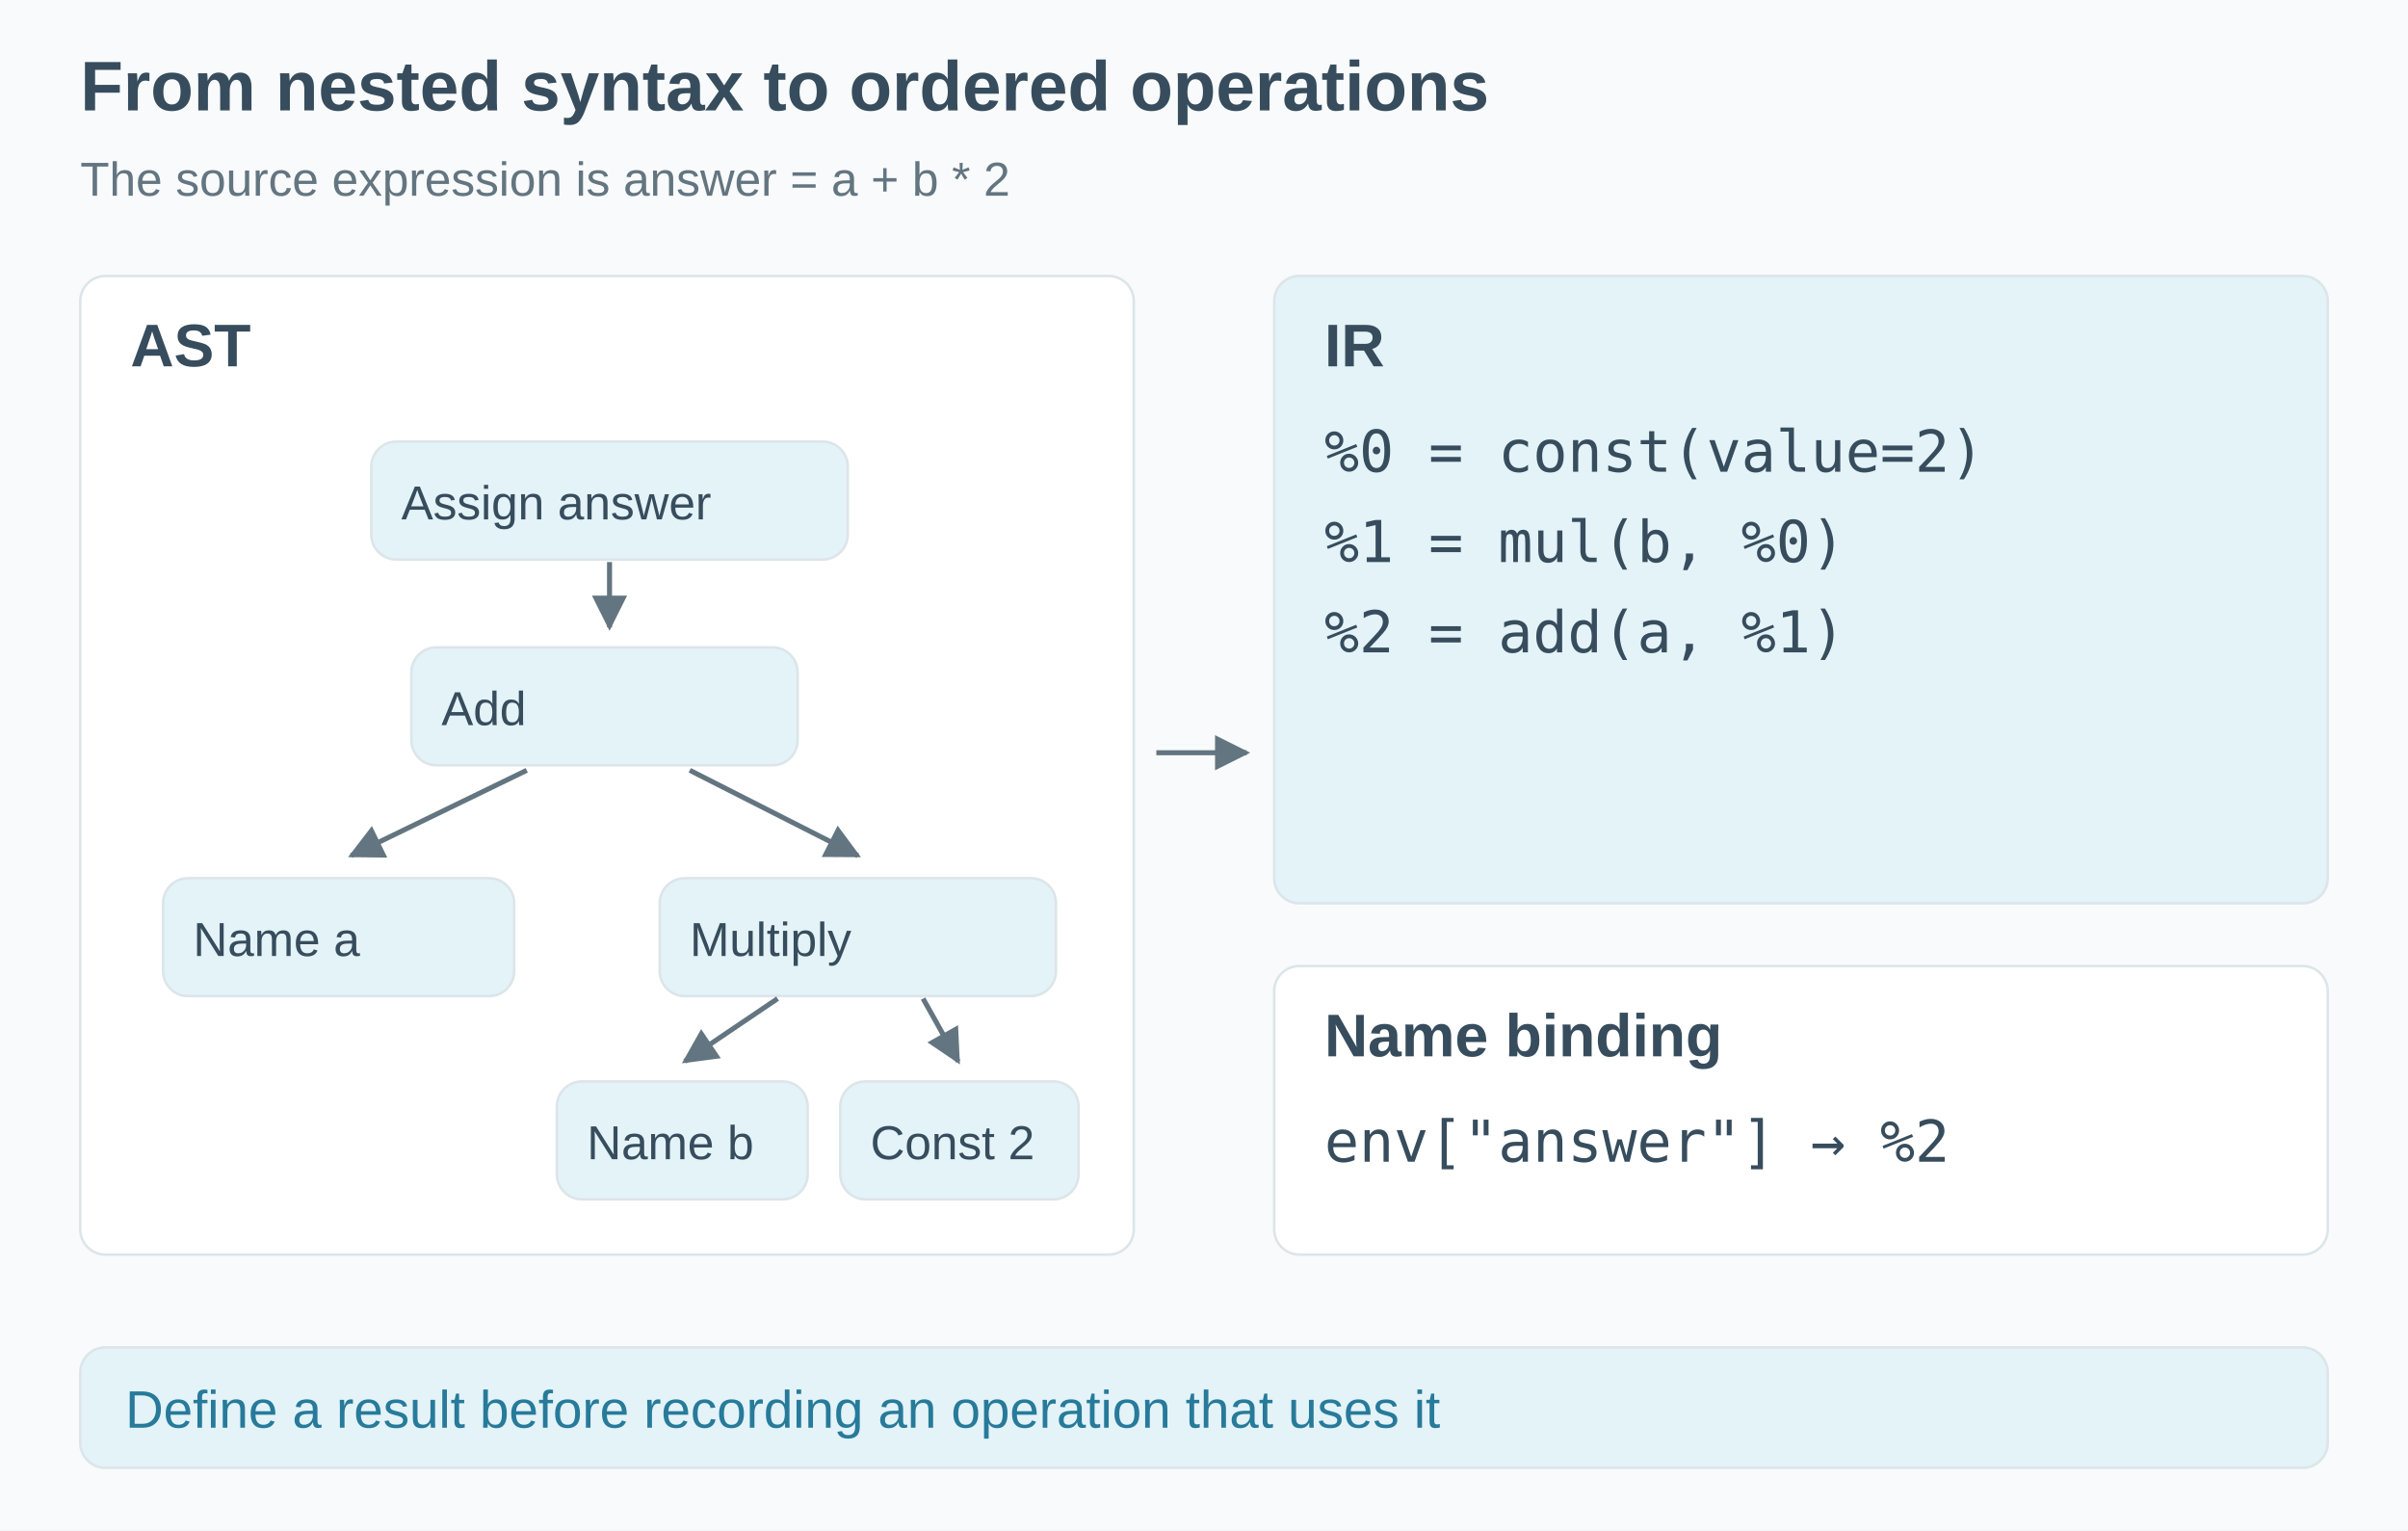
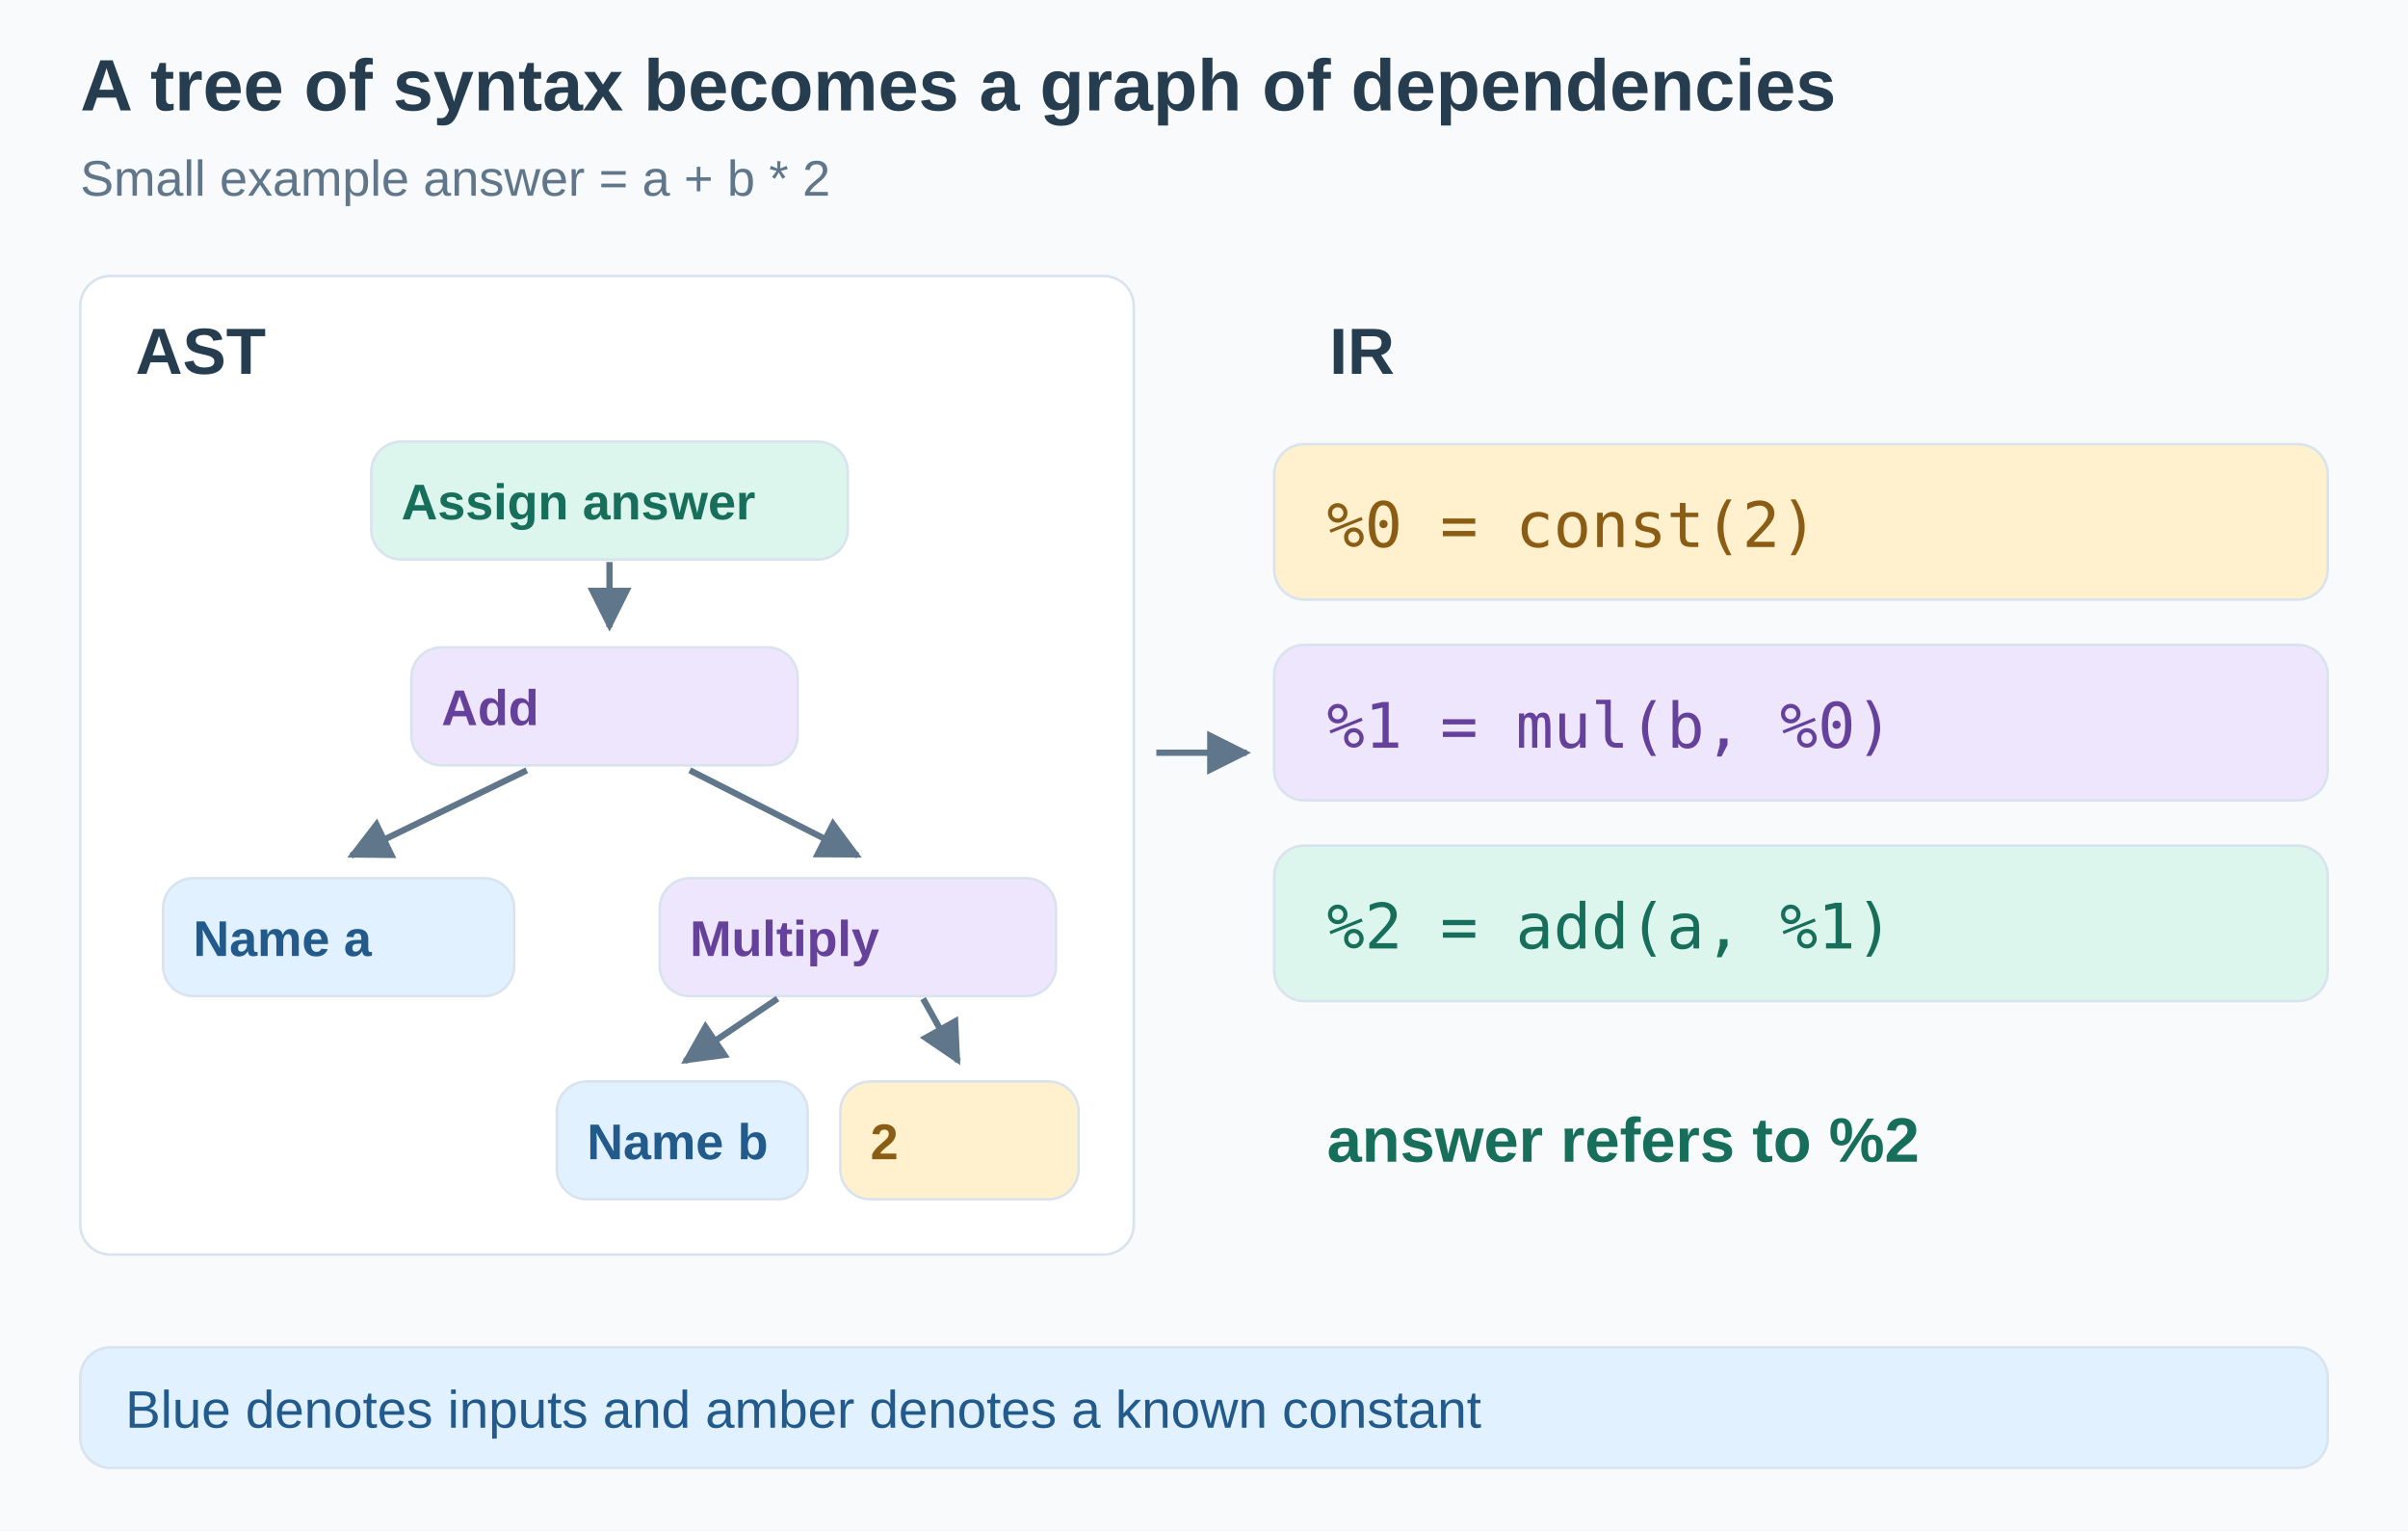
<svg xmlns="http://www.w3.org/2000/svg" width="960" height="610" viewBox="0 0 960 610" role="img" aria-labelledby="title desc">
  <defs>
    <marker id="arrow" viewBox="0 0 10 10" refX="9" refY="5" markerWidth="7" markerHeight="7" orient="auto-start-reverse">
-       <path d="M0 0L10 5L0 10Z" fill="#637580" />
+       <path d="M0 0L10 5L0 10Z" fill="#60768a" />
    </marker>
  </defs>
-   <style>text{font-family:Arial,Helvetica,sans-serif;fill:#374d5d}.code{font-family:Consolas,"DejaVu Sans Mono",monospace}</style>
-   <rect width="960" height="610" fill="#f8fafb" />
-   <text x="32" y="44" font-size="28" style="fill:#374d5d" font-weight="700">From nested syntax to ordered operations</text>
-   <text x="32" y="78" font-size="19" style="fill:#637580">The source expression is answer = a + b * 2</text>
-   <rect x="32" y="110" width="420" height="390" rx="10" fill="#fff" stroke="#dce5e9" />
-   <text x="52" y="146" font-size="24" style="fill:#374d5d" font-weight="700">AST</text>
-   <rect x="148" y="176" width="190" height="47" rx="10" fill="#e3f3f8" stroke="#dce5e9" />
-   <text x="160" y="207" font-size="19" style="fill:#374d5d">Assign answer</text>
-   <rect x="164" y="258" width="154" height="47" rx="10" fill="#e3f3f8" stroke="#dce5e9" />
-   <text x="176" y="289" font-size="19" style="fill:#374d5d">Add</text>
-   <rect x="65" y="350" width="140" height="47" rx="10" fill="#e3f3f8" stroke="#dce5e9" />
-   <text x="77" y="381" font-size="19" style="fill:#374d5d">Name a</text>
-   <rect x="263" y="350" width="158" height="47" rx="10" fill="#e3f3f8" stroke="#dce5e9" />
-   <text x="275" y="381" font-size="19" style="fill:#374d5d">Multiply</text>
-   <rect x="222" y="431" width="100" height="47" rx="10" fill="#e3f3f8" stroke="#dce5e9" />
-   <text x="234" y="462" font-size="19" style="fill:#374d5d">Name b</text>
-   <rect x="335" y="431" width="95" height="47" rx="10" fill="#e3f3f8" stroke="#dce5e9" />
-   <text x="347" y="462" font-size="19" style="fill:#374d5d">Const 2</text>
-   <path d="M243 224L243 250" fill="none" stroke="#637580" stroke-width="2" marker-end="url(#arrow)" />
-   <path d="M210 307L140 341" fill="none" stroke="#637580" stroke-width="2" marker-end="url(#arrow)" />
-   <path d="M275 307L342 341" fill="none" stroke="#637580" stroke-width="2" marker-end="url(#arrow)" />
-   <path d="M310 398L273 423" fill="none" stroke="#637580" stroke-width="2" marker-end="url(#arrow)" />
-   <path d="M368 398L382 423" fill="none" stroke="#637580" stroke-width="2" marker-end="url(#arrow)" />
-   <rect x="508" y="110" width="420" height="250" rx="10" fill="#e3f3f8" stroke="#dce5e9" />
-   <text x="528" y="146" font-size="24" style="fill:#374d5d" font-weight="700">IR</text>
-   <text x="528" y="188" font-size="23" style="fill:#374d5d" class="code">%0 = const(value=2)</text>
-   <text x="528" y="224" font-size="23" style="fill:#374d5d" class="code">%1 = mul(b, %0)</text>
-   <text x="528" y="260" font-size="23" style="fill:#374d5d" class="code">%2 = add(a, %1)</text>
-   <rect x="508" y="385" width="420" height="115" rx="10" fill="#fff" stroke="#dce5e9" />
-   <text x="528" y="421" font-size="24" style="fill:#374d5d" font-weight="700">Name binding</text>
-   <text x="528" y="463" font-size="23" style="fill:#374d5d" class="code">env["answer"] → %2</text>
-   <path d="M461 300L497 300" fill="none" stroke="#637580" stroke-width="2" marker-end="url(#arrow)" />
-   <rect x="32" y="537" width="896" height="48" rx="10" fill="#e3f3f8" stroke="#dce5e9" />
-   <text x="50" y="569" font-size="21" style="fill:#277a9a">Define a result before recording an operation that uses it</text>
+   <style>text{font-family:Arial,Helvetica,sans-serif}.code{font-family:Consolas,"DejaVu Sans Mono",monospace}</style>
+   <rect width="960" height="610" fill="#f8fafc" />
+   <text x="32" y="44" font-size="29" fill="#263d50" font-weight="700">A tree of syntax becomes a graph of dependencies</text>
+   <text x="32" y="78" font-size="20" fill="#60768a">Small example  answer = a + b * 2</text>
+   <rect x="32" y="110" width="420" height="390" rx="12" fill="#ffffff" stroke="#d8e3ee" />
+   <text x="54" y="149" font-size="26" fill="#263d50" font-weight="700">AST</text>
+   <rect x="148" y="176" width="190" height="47" rx="12" fill="#dcf5ed" stroke="#d8e3ee" />
+   <text x="160" y="207" font-size="20" fill="#166e5b" font-weight="700">Assign answer</text>
+   <rect x="164" y="258" width="154" height="47" rx="12" fill="#eee6fc" stroke="#d8e3ee" />
+   <text x="176" y="289" font-size="20" fill="#65419c" font-weight="700">Add</text>
+   <rect x="65" y="350" width="140" height="47" rx="12" fill="#e2f1ff" stroke="#d8e3ee" />
+   <text x="77" y="381" font-size="20" fill="#215a8b" font-weight="700">Name a</text>
+   <rect x="263" y="350" width="158" height="47" rx="12" fill="#eee6fc" stroke="#d8e3ee" />
+   <text x="275" y="381" font-size="20" fill="#65419c" font-weight="700">Multiply</text>
+   <rect x="222" y="431" width="100" height="47" rx="12" fill="#e2f1ff" stroke="#d8e3ee" />
+   <text x="234" y="462" font-size="20" fill="#215a8b" font-weight="700">Name b</text>
+   <rect x="335" y="431" width="95" height="47" rx="12" fill="#fff0ce" stroke="#d8e3ee" />
+   <text x="347" y="462" font-size="20" fill="#8b5c13" font-weight="700">2</text>
+   <path d="M243 224L243 250" stroke="#60768a" stroke-width="2.5" fill="none" marker-end="url(#arrow)" />
+   <path d="M210 307L140 341" stroke="#60768a" stroke-width="2.5" fill="none" marker-end="url(#arrow)" />
+   <path d="M275 307L342 341" stroke="#60768a" stroke-width="2.5" fill="none" marker-end="url(#arrow)" />
+   <path d="M310 398L273 423" stroke="#60768a" stroke-width="2.5" fill="none" marker-end="url(#arrow)" />
+   <path d="M368 398L382 423" stroke="#60768a" stroke-width="2.5" fill="none" marker-end="url(#arrow)" />
+   <text x="530" y="149" font-size="26" fill="#263d50" font-weight="700">IR</text>
+   <rect x="508" y="177" width="420" height="62" rx="12" fill="#fff0ce" stroke="#d8e3ee" />
+   <text x="529" y="218" font-size="25" fill="#8b5c13" class="code">%0 = const(2)</text>
+   <rect x="508" y="257" width="420" height="62" rx="12" fill="#eee6fc" stroke="#d8e3ee" />
+   <text x="529" y="298" font-size="25" fill="#65419c" class="code">%1 = mul(b, %0)</text>
+   <rect x="508" y="337" width="420" height="62" rx="12" fill="#dcf5ed" stroke="#d8e3ee" />
+   <text x="529" y="378" font-size="25" fill="#166e5b" class="code">%2 = add(a, %1)</text>
+   <text x="529" y="463" font-size="25" fill="#166e5b" font-weight="700">answer refers to %2</text>
+   <path d="M461 300L497 300" stroke="#60768a" stroke-width="2.5" fill="none" marker-end="url(#arrow)" />
+   <rect x="32" y="537" width="896" height="48" rx="12" fill="#e2f1ff" stroke="#d8e3ee" />
+   <text x="50" y="569" font-size="21" fill="#215a8b">Blue denotes inputs and amber denotes a known constant</text>
</svg>
